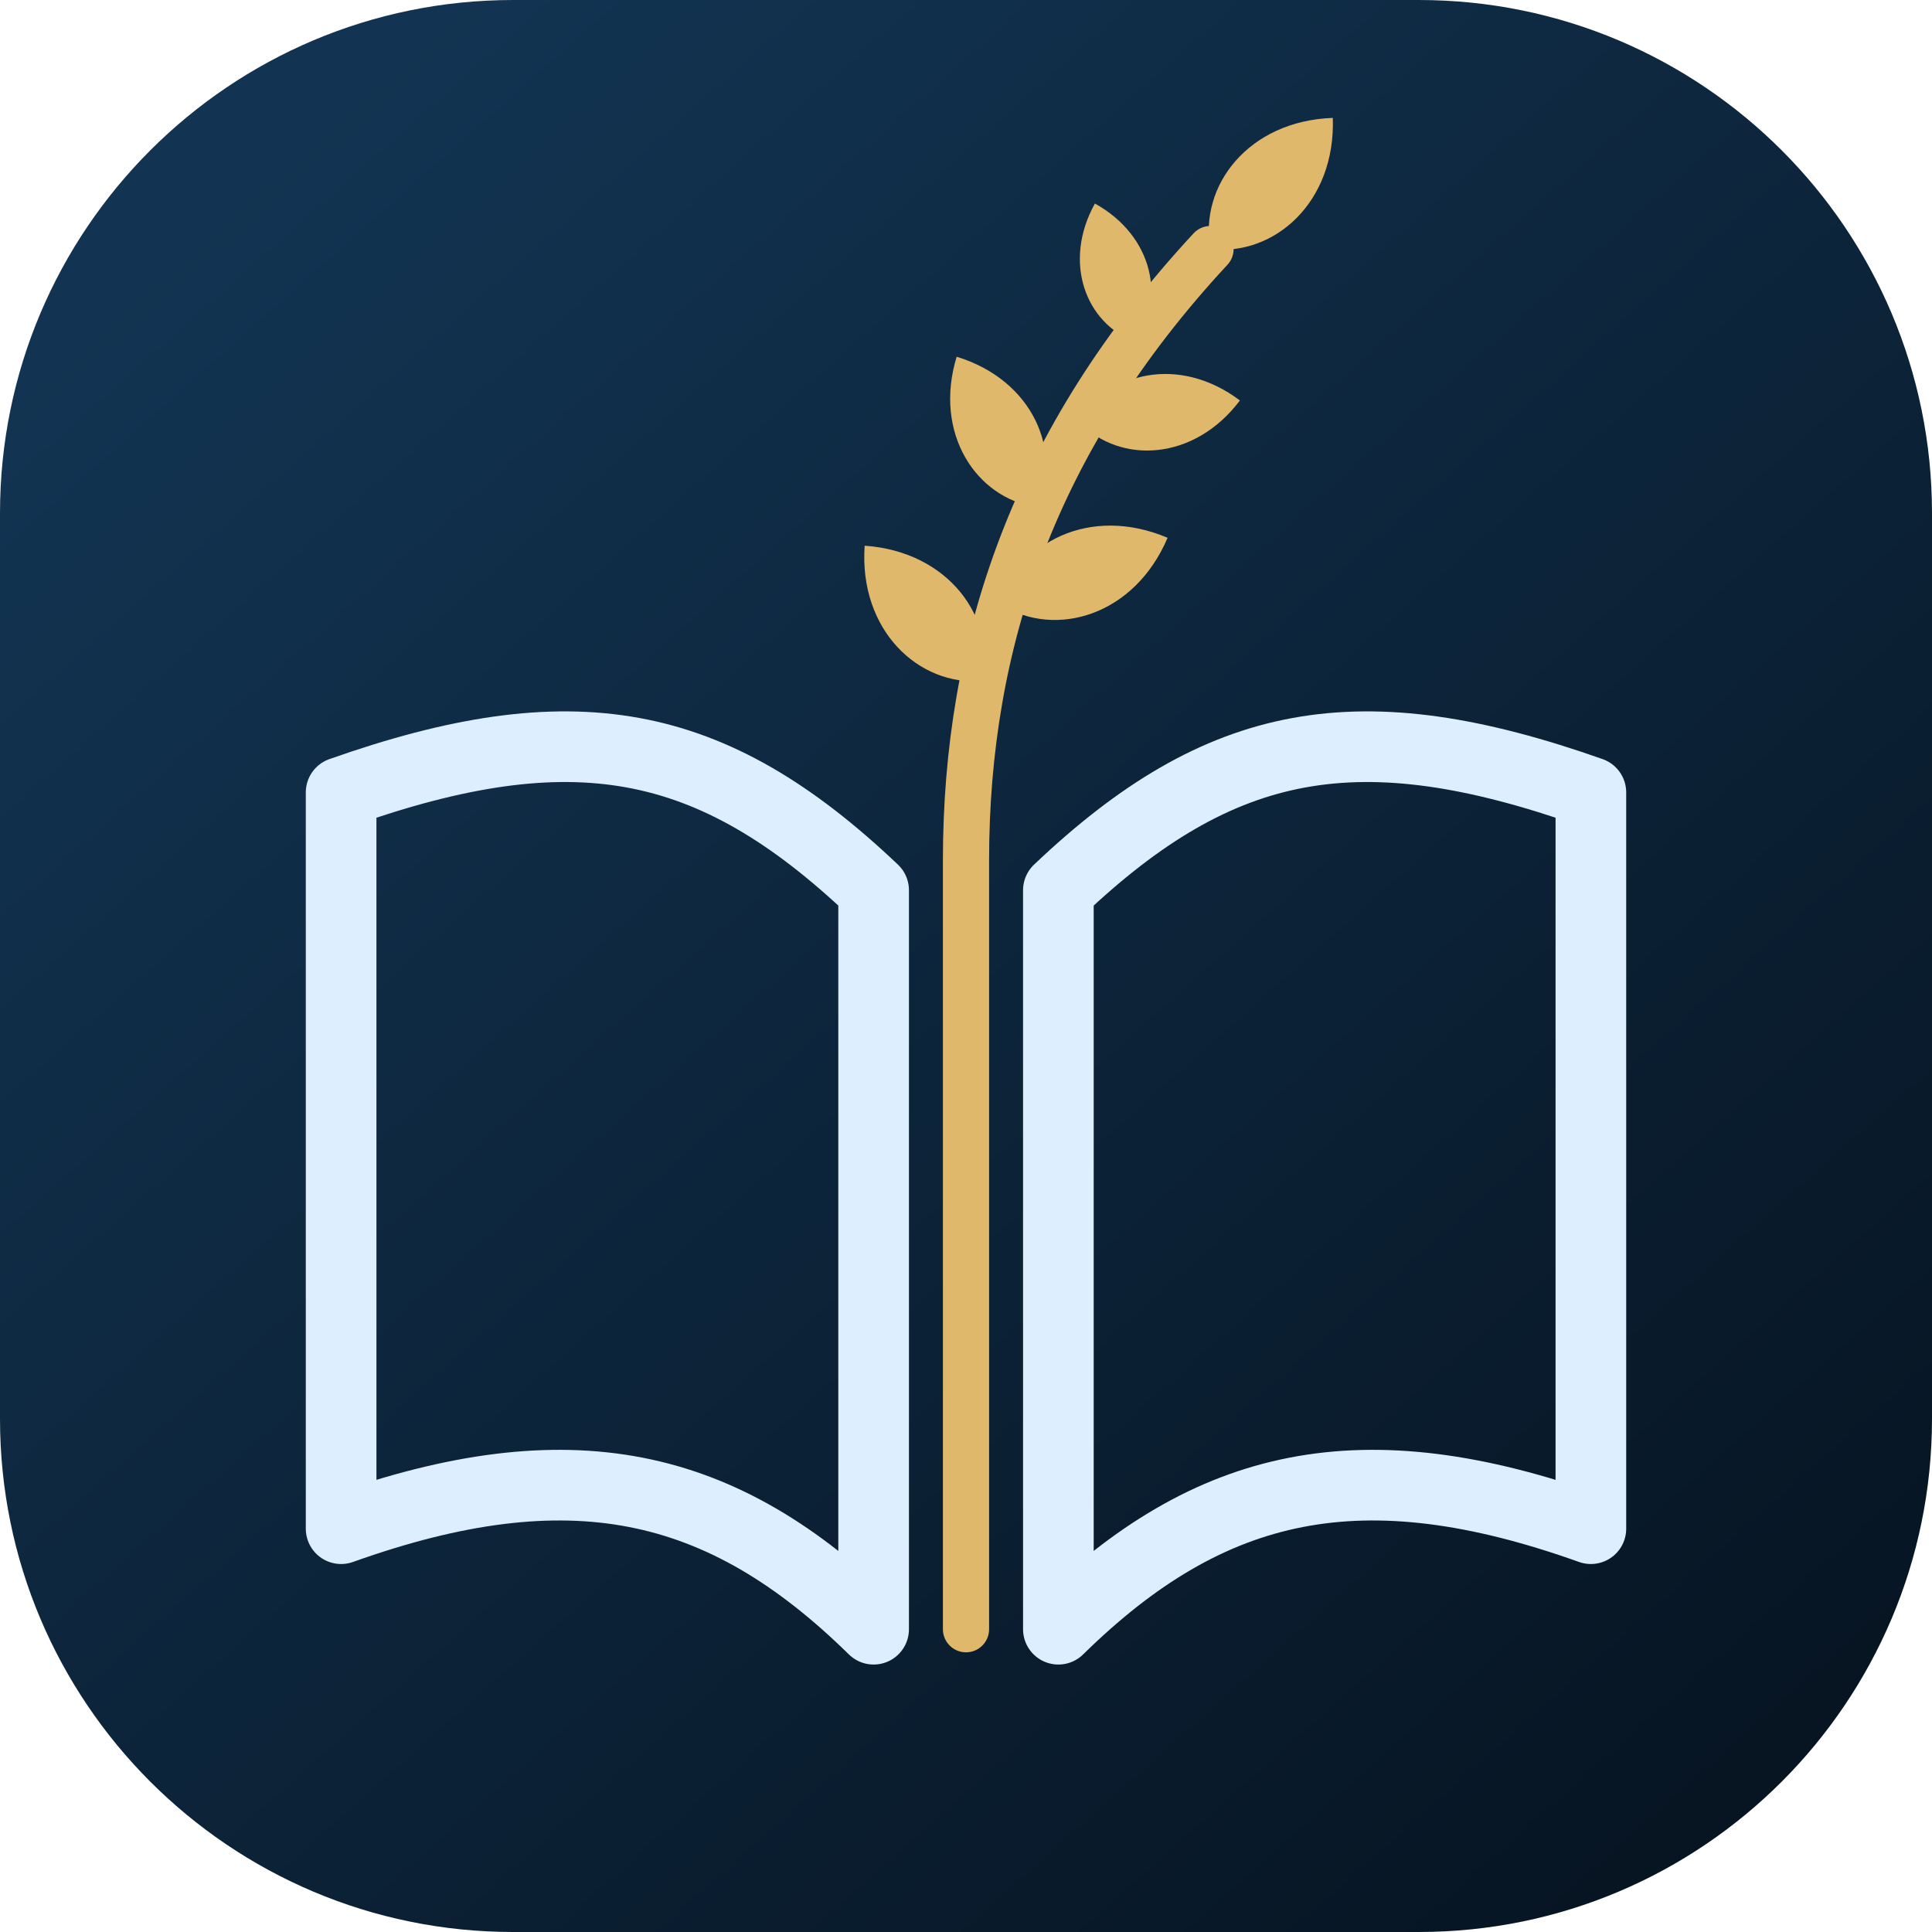
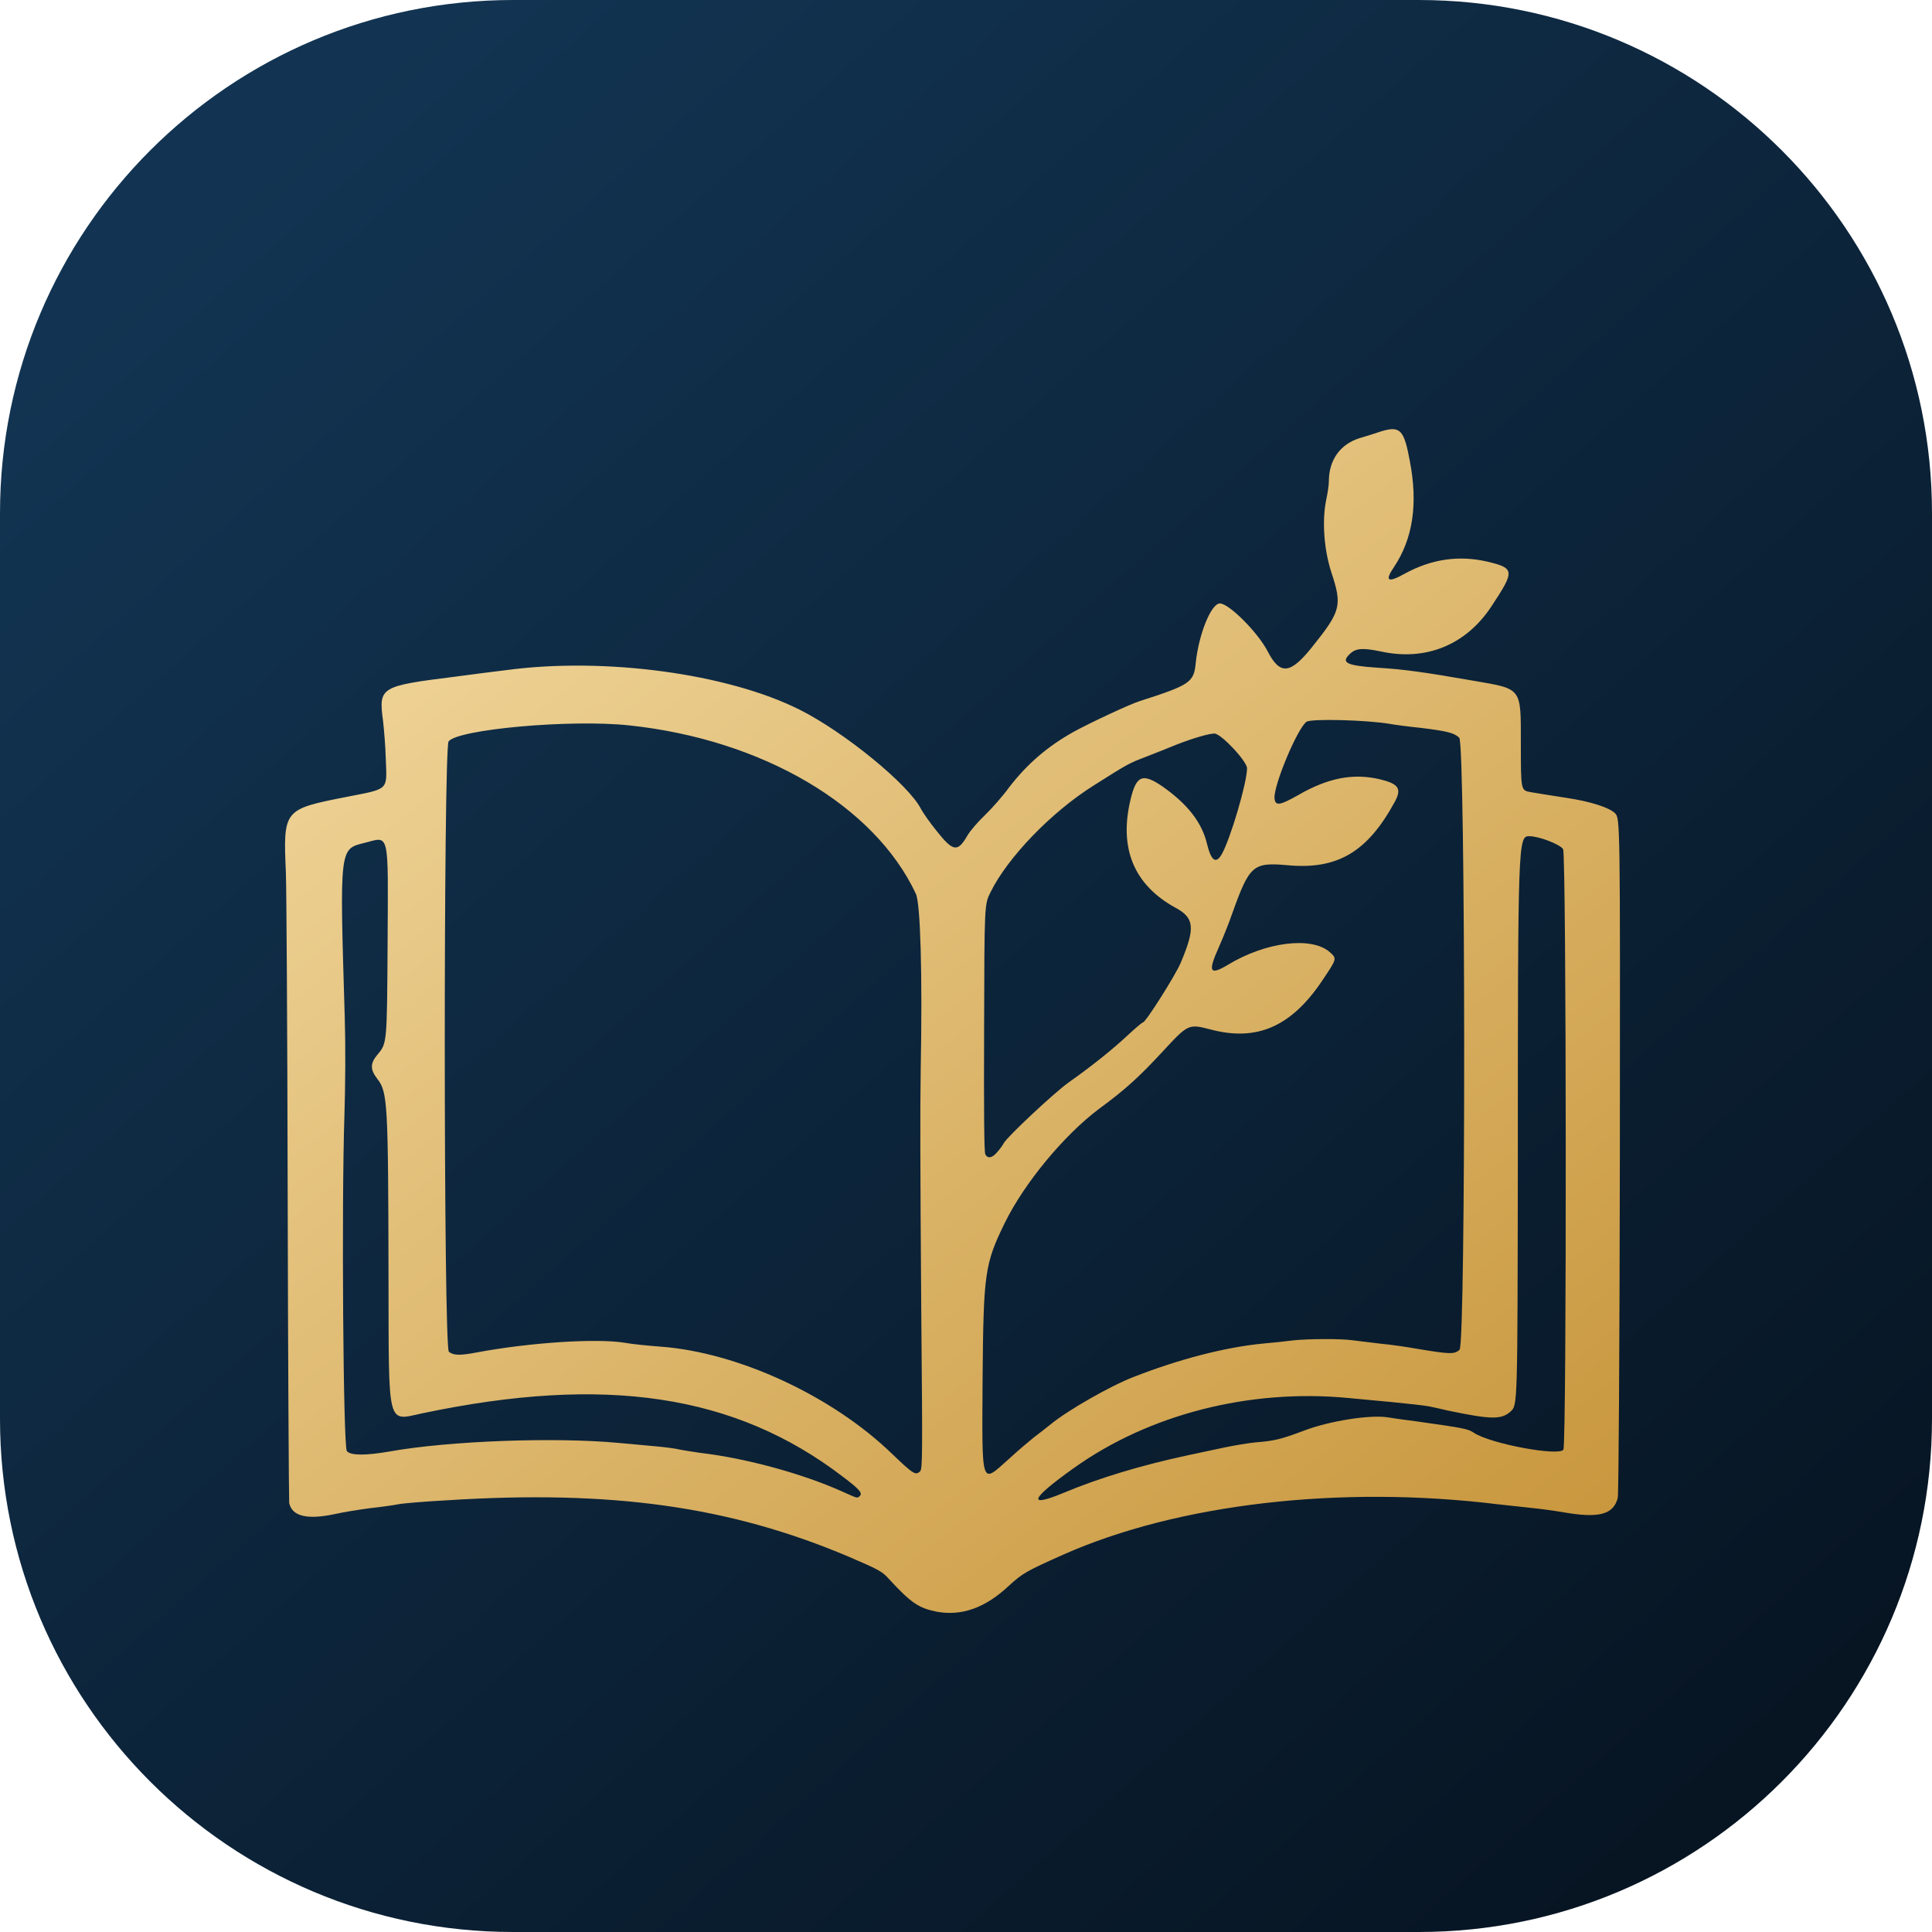
<svg xmlns="http://www.w3.org/2000/svg" viewBox="0 0 64 64" role="img" aria-label="Noesis">
  <defs>
    <linearGradient id="noesis-bg" x1="8" y1="6" x2="56" y2="60" gradientUnits="userSpaceOnUse">
      <stop stop-color="#123452" />
      <stop offset="1" stop-color="#071523" />
    </linearGradient>
+     <linearGradient id="noesis-gold" x1="14" y1="8" x2="50" y2="54" gradientUnits="userSpaceOnUse">
+       <stop stop-color="#f6dfa8" />
+       <stop offset="1" stop-color="#c8963c" />
+     </linearGradient>
  </defs>
  <rect width="64" height="64" rx="17" fill="url(#noesis-bg)" />
-   <g transform="translate(3.2 4.2) scale(0.9)">
-     <path d="M9 24.5c8.5-3 13.6-2.1 19.6 3.6v27.2c-5.6-5.5-11.2-6.7-19.6-3.7V24.5Z" fill="none" stroke="#dceeff" stroke-width="2.6" stroke-linejoin="round" />
-     <path d="M55 24.5c-8.5-3-13.6-2.1-19.6 3.6v27.2c5.6-5.5 11.2-6.7 19.6-3.7V24.5Z" fill="none" stroke="#dceeff" stroke-width="2.6" stroke-linejoin="round" />
-     <path d="M32 55.3V27C32 19 34.5 11.5 41 4.5" fill="none" stroke="#e0b86b" stroke-width="1.7" stroke-linecap="round" stroke-linejoin="round" />
-     <g fill="#e0b86b" stroke="none">
-       <path transform="translate(32.6 20.4) rotate(-131) scale(1)" d="M0 0C1.4-1.9 4.4-2.2 6.6 0 4.4 2.2 1.4 1.9 0 0Z" />
-       <path transform="translate(33.3 17.6) rotate(-22) scale(1)" d="M0 0C1.4-1.9 4.4-2.2 6.6 0 4.4 2.2 1.4 1.9 0 0Z" />
-       <path transform="translate(34.6 14.0) rotate(-118) scale(0.95)" d="M0 0C1.4-1.9 4.4-2.2 6.6 0 4.4 2.2 1.4 1.9 0 0Z" />
-       <path transform="translate(36.2 10.9) rotate(-8) scale(0.9)" d="M0 0C1.4-1.9 4.4-2.2 6.6 0 4.4 2.2 1.4 1.9 0 0Z" />
-       <path transform="translate(38.2 7.9) rotate(-106) scale(0.8)" d="M0 0C1.4-1.9 4.4-2.2 6.6 0 4.4 2.2 1.4 1.9 0 0Z" />
-       <path transform="translate(41.0 4.5) rotate(-47) scale(1)" d="M0 0C1.4-1.9 4.4-2.2 6.6 0 4.4 2.2 1.4 1.9 0 0Z" />
-     </g>
-   </g>
+   <path transform="translate(0.00 0.00) scale(1.0)" fill="url(#noesis-gold)" fill-rule="evenodd" d="M31.03 53.39C30.44 53.27 30.19 53.11 29.47 52.33C29.22 52.05 29.14 52.01 28.12 51.57C24.18 49.90 20.27 49.35 14.79 49.70C14.06 49.74 13.34 49.80 13.20 49.83C13.05 49.86 12.63 49.92 12.26 49.96C11.89 50.01 11.38 50.09 11.12 50.15C10.19 50.35 9.68 50.24 9.58 49.79C9.57 49.71 9.54 45.14 9.53 39.64C9.52 34.14 9.49 29.31 9.47 28.90C9.38 26.82 9.39 26.81 11.47 26.40C12.90 26.12 12.82 26.20 12.78 25.15C12.77 24.72 12.72 24.16 12.69 23.89C12.54 22.75 12.58 22.73 15.12 22.41C15.70 22.33 16.44 22.24 16.76 22.20C20.02 21.76 24.10 22.31 26.49 23.51C27.97 24.25 30.11 26.00 30.51 26.80C30.58 26.93 30.81 27.26 31.03 27.53C31.57 28.21 31.72 28.24 32.04 27.69C32.13 27.53 32.39 27.23 32.62 27.01C32.85 26.79 33.22 26.37 33.43 26.08C34.03 25.30 34.71 24.72 35.57 24.24C36.14 23.93 37.40 23.34 37.74 23.23C39.42 22.69 39.55 22.61 39.61 21.96C39.71 21.01 40.12 19.99 40.41 19.99C40.71 19.99 41.66 20.94 41.99 21.57C42.40 22.37 42.74 22.34 43.46 21.44C44.42 20.24 44.47 20.07 44.10 18.95C43.86 18.21 43.79 17.26 43.93 16.57C43.98 16.34 44.02 16.06 44.02 15.95C44.02 15.23 44.40 14.71 45.05 14.51C45.26 14.45 45.58 14.35 45.75 14.29C46.38 14.10 46.51 14.23 46.70 15.26C46.98 16.70 46.80 17.85 46.18 18.78C45.86 19.25 45.97 19.32 46.54 19.00C47.42 18.52 48.32 18.39 49.25 18.60C50.18 18.82 50.19 18.90 49.41 20.08C48.57 21.36 47.24 21.91 45.74 21.58C45.16 21.46 44.92 21.47 44.73 21.65C44.40 21.95 44.59 22.05 45.65 22.12C46.50 22.17 47.20 22.27 48.81 22.55C50.43 22.83 50.38 22.76 50.38 24.62C50.38 26.19 50.38 26.18 50.70 26.24C50.86 26.27 51.51 26.37 51.89 26.43C52.69 26.55 53.31 26.75 53.50 26.94C53.67 27.12 53.67 27.12 53.66 38.27C53.65 44.89 53.62 49.51 53.59 49.62C53.45 50.17 52.97 50.30 51.81 50.10C51.46 50.04 51.01 49.98 50.80 49.96C50.60 49.94 50.06 49.88 49.61 49.83C44.38 49.19 39.00 49.82 35.22 51.50C33.99 52.05 33.88 52.11 33.41 52.54C32.63 53.27 31.85 53.54 31.03 53.39ZM35.24 49.45C36.41 48.96 37.80 48.54 39.34 48.21C39.68 48.14 40.23 48.02 40.56 47.95C40.90 47.88 41.37 47.80 41.60 47.78C42.22 47.73 42.43 47.68 43.20 47.39C44.04 47.07 45.38 46.86 45.96 46.95C46.14 46.98 46.56 47.04 46.89 47.08C48.52 47.31 48.62 47.33 48.82 47.46C49.37 47.83 51.66 48.25 51.79 48.02C51.90 47.80 51.89 28.32 51.78 28.13C51.68 27.97 50.98 27.70 50.66 27.70C50.29 27.70 50.28 27.82 50.28 38.58C50.27 46.54 50.27 46.54 50.05 46.75C49.74 47.03 49.42 47.03 47.98 46.73C47.78 46.68 47.49 46.62 47.35 46.59C47.20 46.56 46.66 46.50 46.15 46.45C45.64 46.40 44.97 46.34 44.66 46.31C41.39 46.00 38.06 46.85 35.56 48.64C34.13 49.66 34.01 49.96 35.24 49.45ZM28.48 49.56C28.58 49.46 28.48 49.34 27.91 48.91C24.35 46.19 20.05 45.54 13.98 46.82C12.81 47.07 12.88 47.34 12.87 42.34C12.86 36.50 12.84 36.18 12.50 35.74C12.26 35.43 12.26 35.23 12.50 34.94C12.82 34.56 12.82 34.60 12.84 31.24C12.86 27.47 12.91 27.71 12.08 27.92C11.24 28.13 11.25 28.04 11.42 33.69C11.45 34.73 11.44 35.92 11.41 36.93C11.31 39.88 11.37 47.93 11.49 48.07C11.62 48.22 12.11 48.22 12.92 48.08C14.88 47.73 18.39 47.60 20.51 47.80C20.82 47.83 21.36 47.88 21.71 47.91C22.06 47.94 22.42 47.99 22.52 48.02C22.62 48.04 22.93 48.09 23.21 48.13C24.67 48.30 26.54 48.80 27.88 49.40C28.42 49.64 28.39 49.64 28.48 49.56ZM30.48 48.74C30.56 48.66 30.56 48.16 30.52 43.70C30.48 38.16 30.48 36.92 30.50 35.41C30.56 32.25 30.49 29.93 30.34 29.61C28.97 26.68 25.26 24.50 20.85 24.03C18.91 23.82 15.16 24.16 14.86 24.56C14.69 24.80 14.69 44.64 14.87 44.78C15.02 44.90 15.23 44.91 15.80 44.80C17.57 44.47 19.76 44.33 20.69 44.48C20.96 44.53 21.50 44.58 21.89 44.61C24.46 44.80 27.58 46.25 29.55 48.16C30.26 48.84 30.33 48.88 30.48 48.74ZM33.41 48.34C33.70 48.07 34.07 47.76 34.23 47.63C34.39 47.51 34.66 47.30 34.82 47.17C35.37 46.72 36.78 45.91 37.56 45.61C39.07 45.02 40.59 44.63 41.81 44.51C42.16 44.48 42.63 44.43 42.85 44.40C43.33 44.35 44.41 44.34 44.82 44.40C44.98 44.42 45.39 44.47 45.72 44.51C46.06 44.54 46.61 44.62 46.94 44.68C48.02 44.86 48.19 44.87 48.35 44.71C48.56 44.50 48.55 24.66 48.34 24.44C48.18 24.28 47.95 24.22 47.05 24.11C46.66 24.07 46.20 24.01 46.04 23.98C45.29 23.85 43.43 23.80 43.28 23.91C42.98 24.12 42.18 26.03 42.22 26.45C42.25 26.71 42.40 26.68 43.02 26.33C43.99 25.77 44.82 25.61 45.69 25.81C46.33 25.96 46.44 26.12 46.21 26.55C45.30 28.23 44.30 28.82 42.63 28.66C41.51 28.56 41.39 28.67 40.83 30.23C40.71 30.58 40.50 31.10 40.37 31.39C40.01 32.19 40.07 32.32 40.66 31.97C41.92 31.20 43.45 31.01 44.05 31.54C44.29 31.76 44.30 31.74 43.79 32.50C42.77 34.01 41.64 34.50 40.13 34.11C39.36 33.91 39.37 33.91 38.49 34.86C37.74 35.67 37.27 36.10 36.41 36.73C35.25 37.60 33.93 39.19 33.28 40.52C32.62 41.87 32.58 42.19 32.55 45.61C32.53 49.30 32.48 49.17 33.41 48.34ZM33.03 38.17C33.11 38.08 33.21 37.95 33.25 37.87C33.36 37.66 34.94 36.18 35.41 35.85C36.19 35.30 36.88 34.74 37.34 34.31C37.60 34.07 37.83 33.87 37.86 33.87C37.95 33.87 38.93 32.32 39.11 31.90C39.60 30.74 39.57 30.41 38.94 30.07C37.57 29.32 37.06 28.11 37.45 26.49C37.64 25.68 37.85 25.60 38.52 26.06C39.34 26.64 39.81 27.24 39.98 27.94C40.12 28.52 40.28 28.63 40.47 28.30C40.75 27.82 41.31 25.93 41.31 25.45C41.31 25.22 40.45 24.30 40.23 24.30C40.05 24.30 39.53 24.45 38.99 24.66C38.70 24.78 38.24 24.96 37.96 25.07C37.39 25.29 37.40 25.28 36.23 26.02C34.83 26.90 33.38 28.40 32.81 29.56C32.61 29.96 32.61 29.96 32.60 34.04C32.59 36.83 32.60 38.16 32.64 38.24C32.72 38.39 32.87 38.36 33.03 38.17Z" />
</svg>
